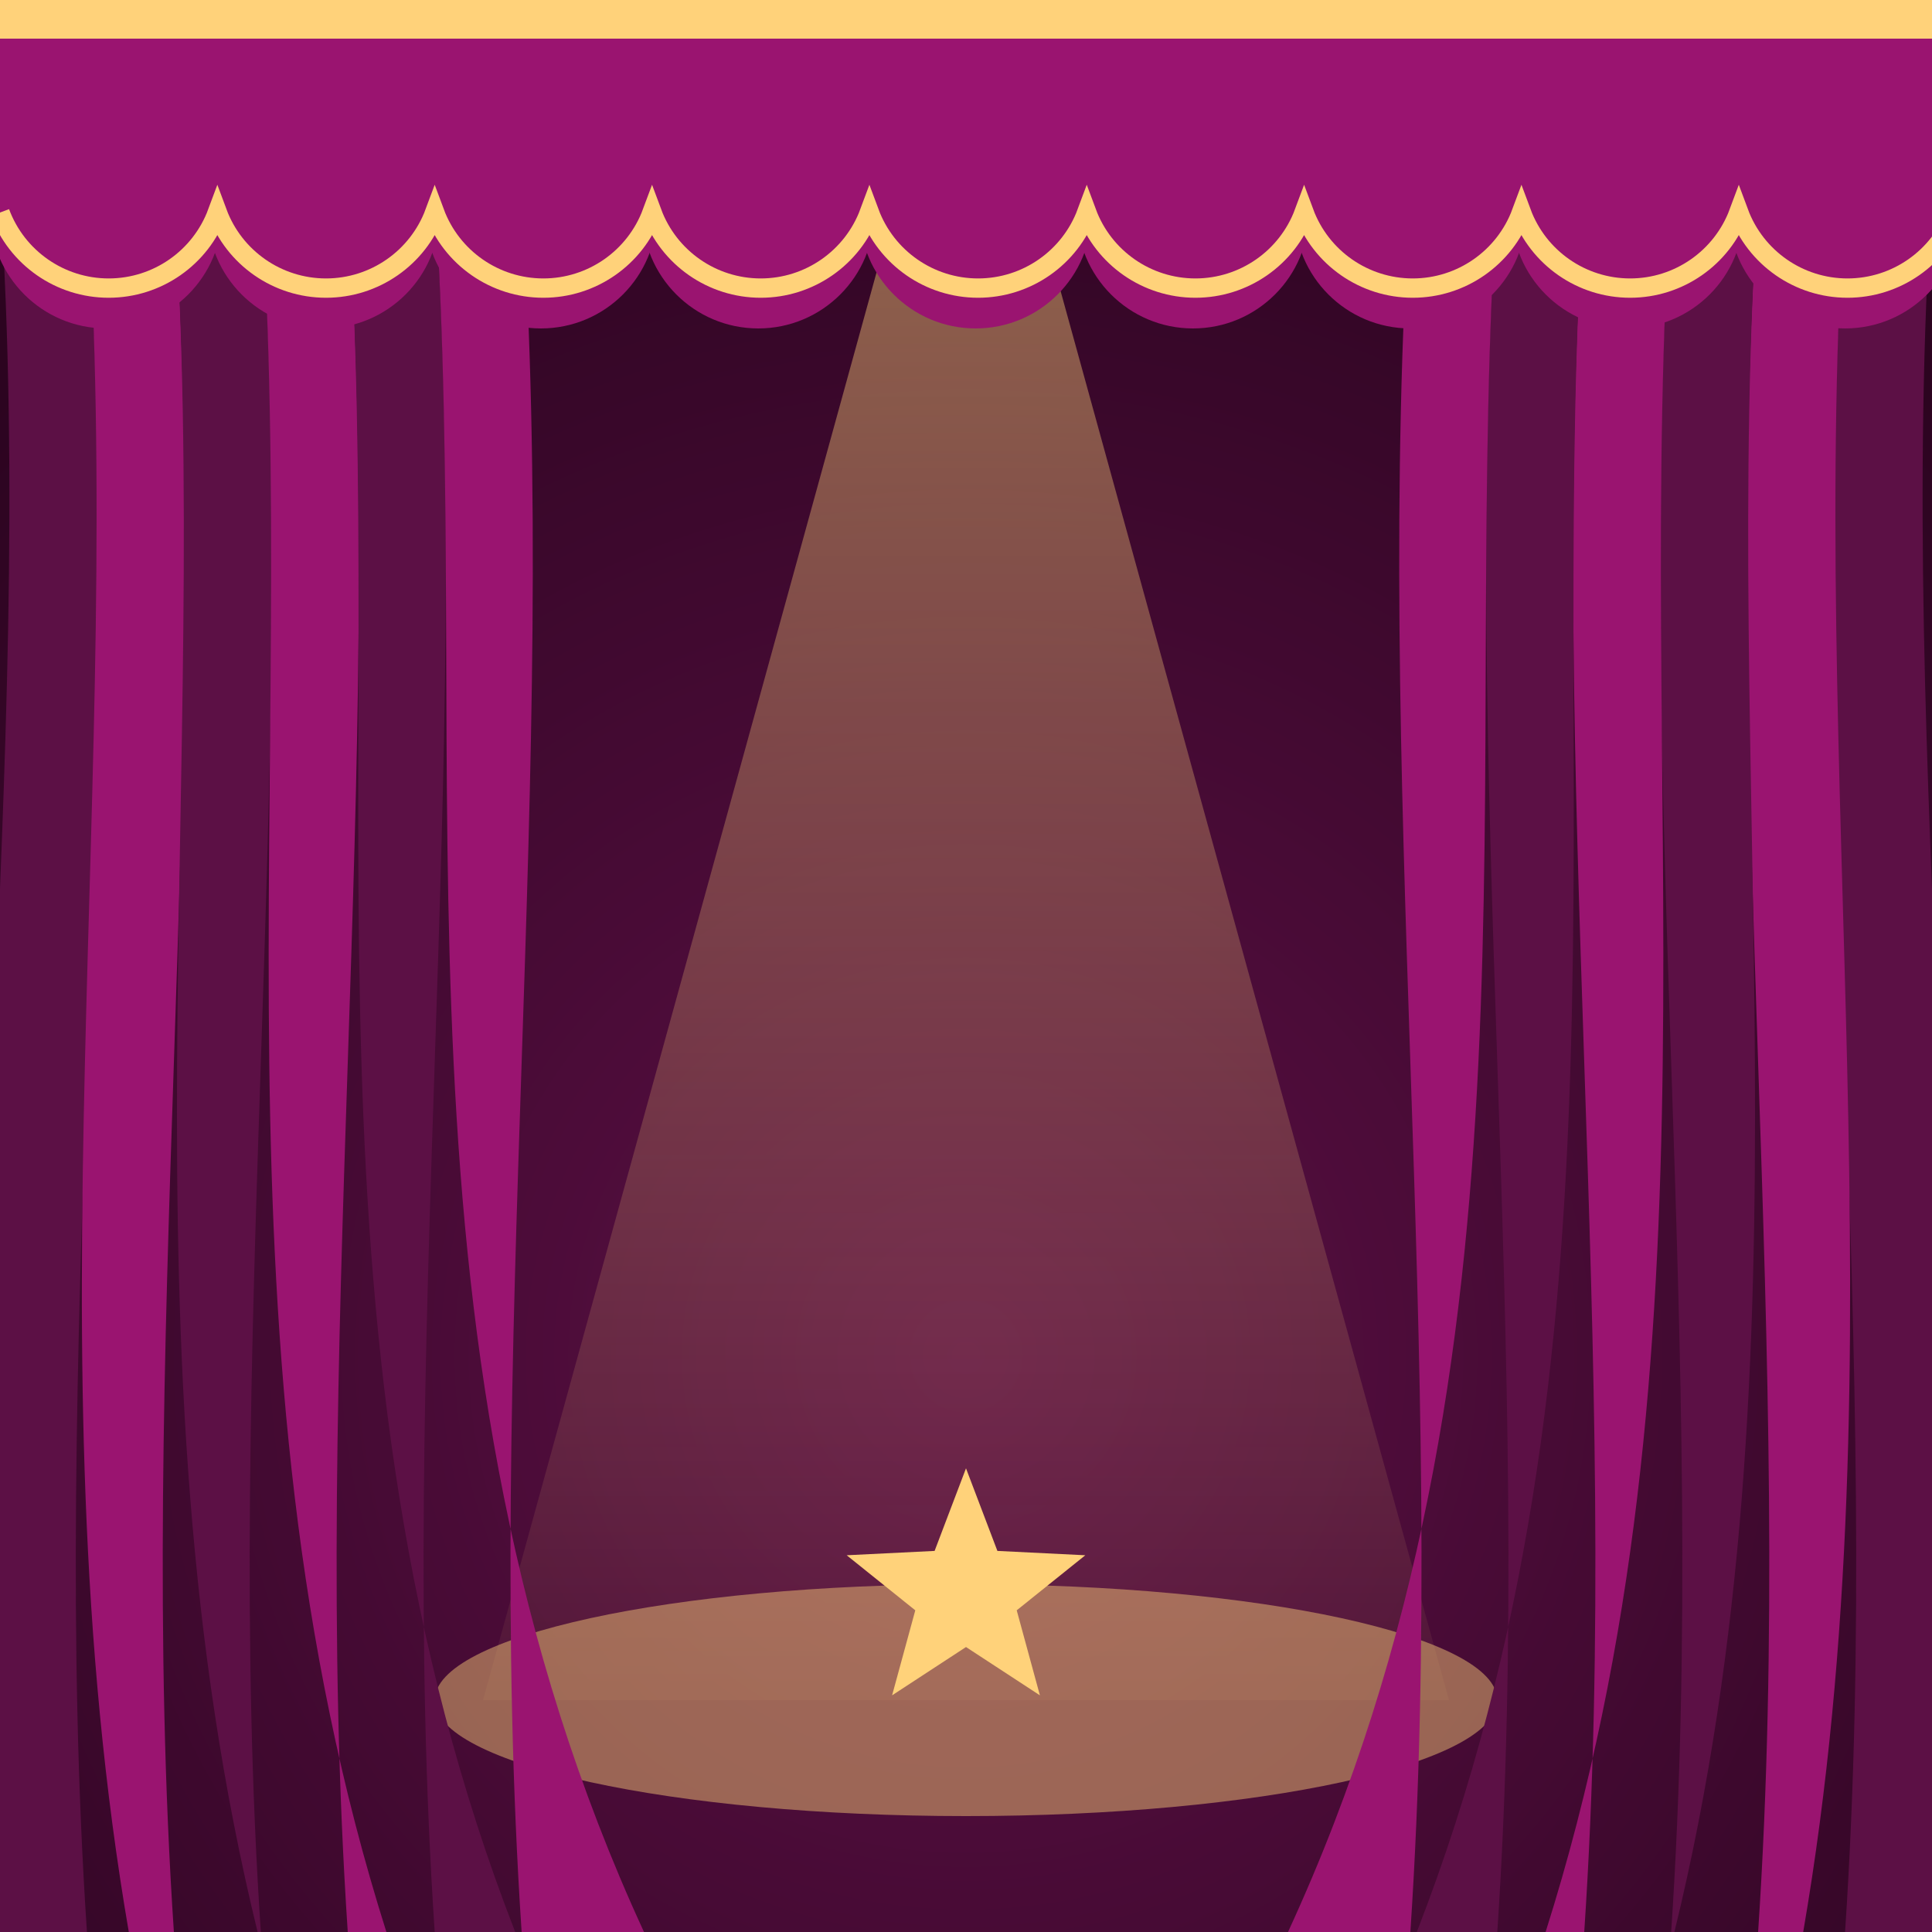
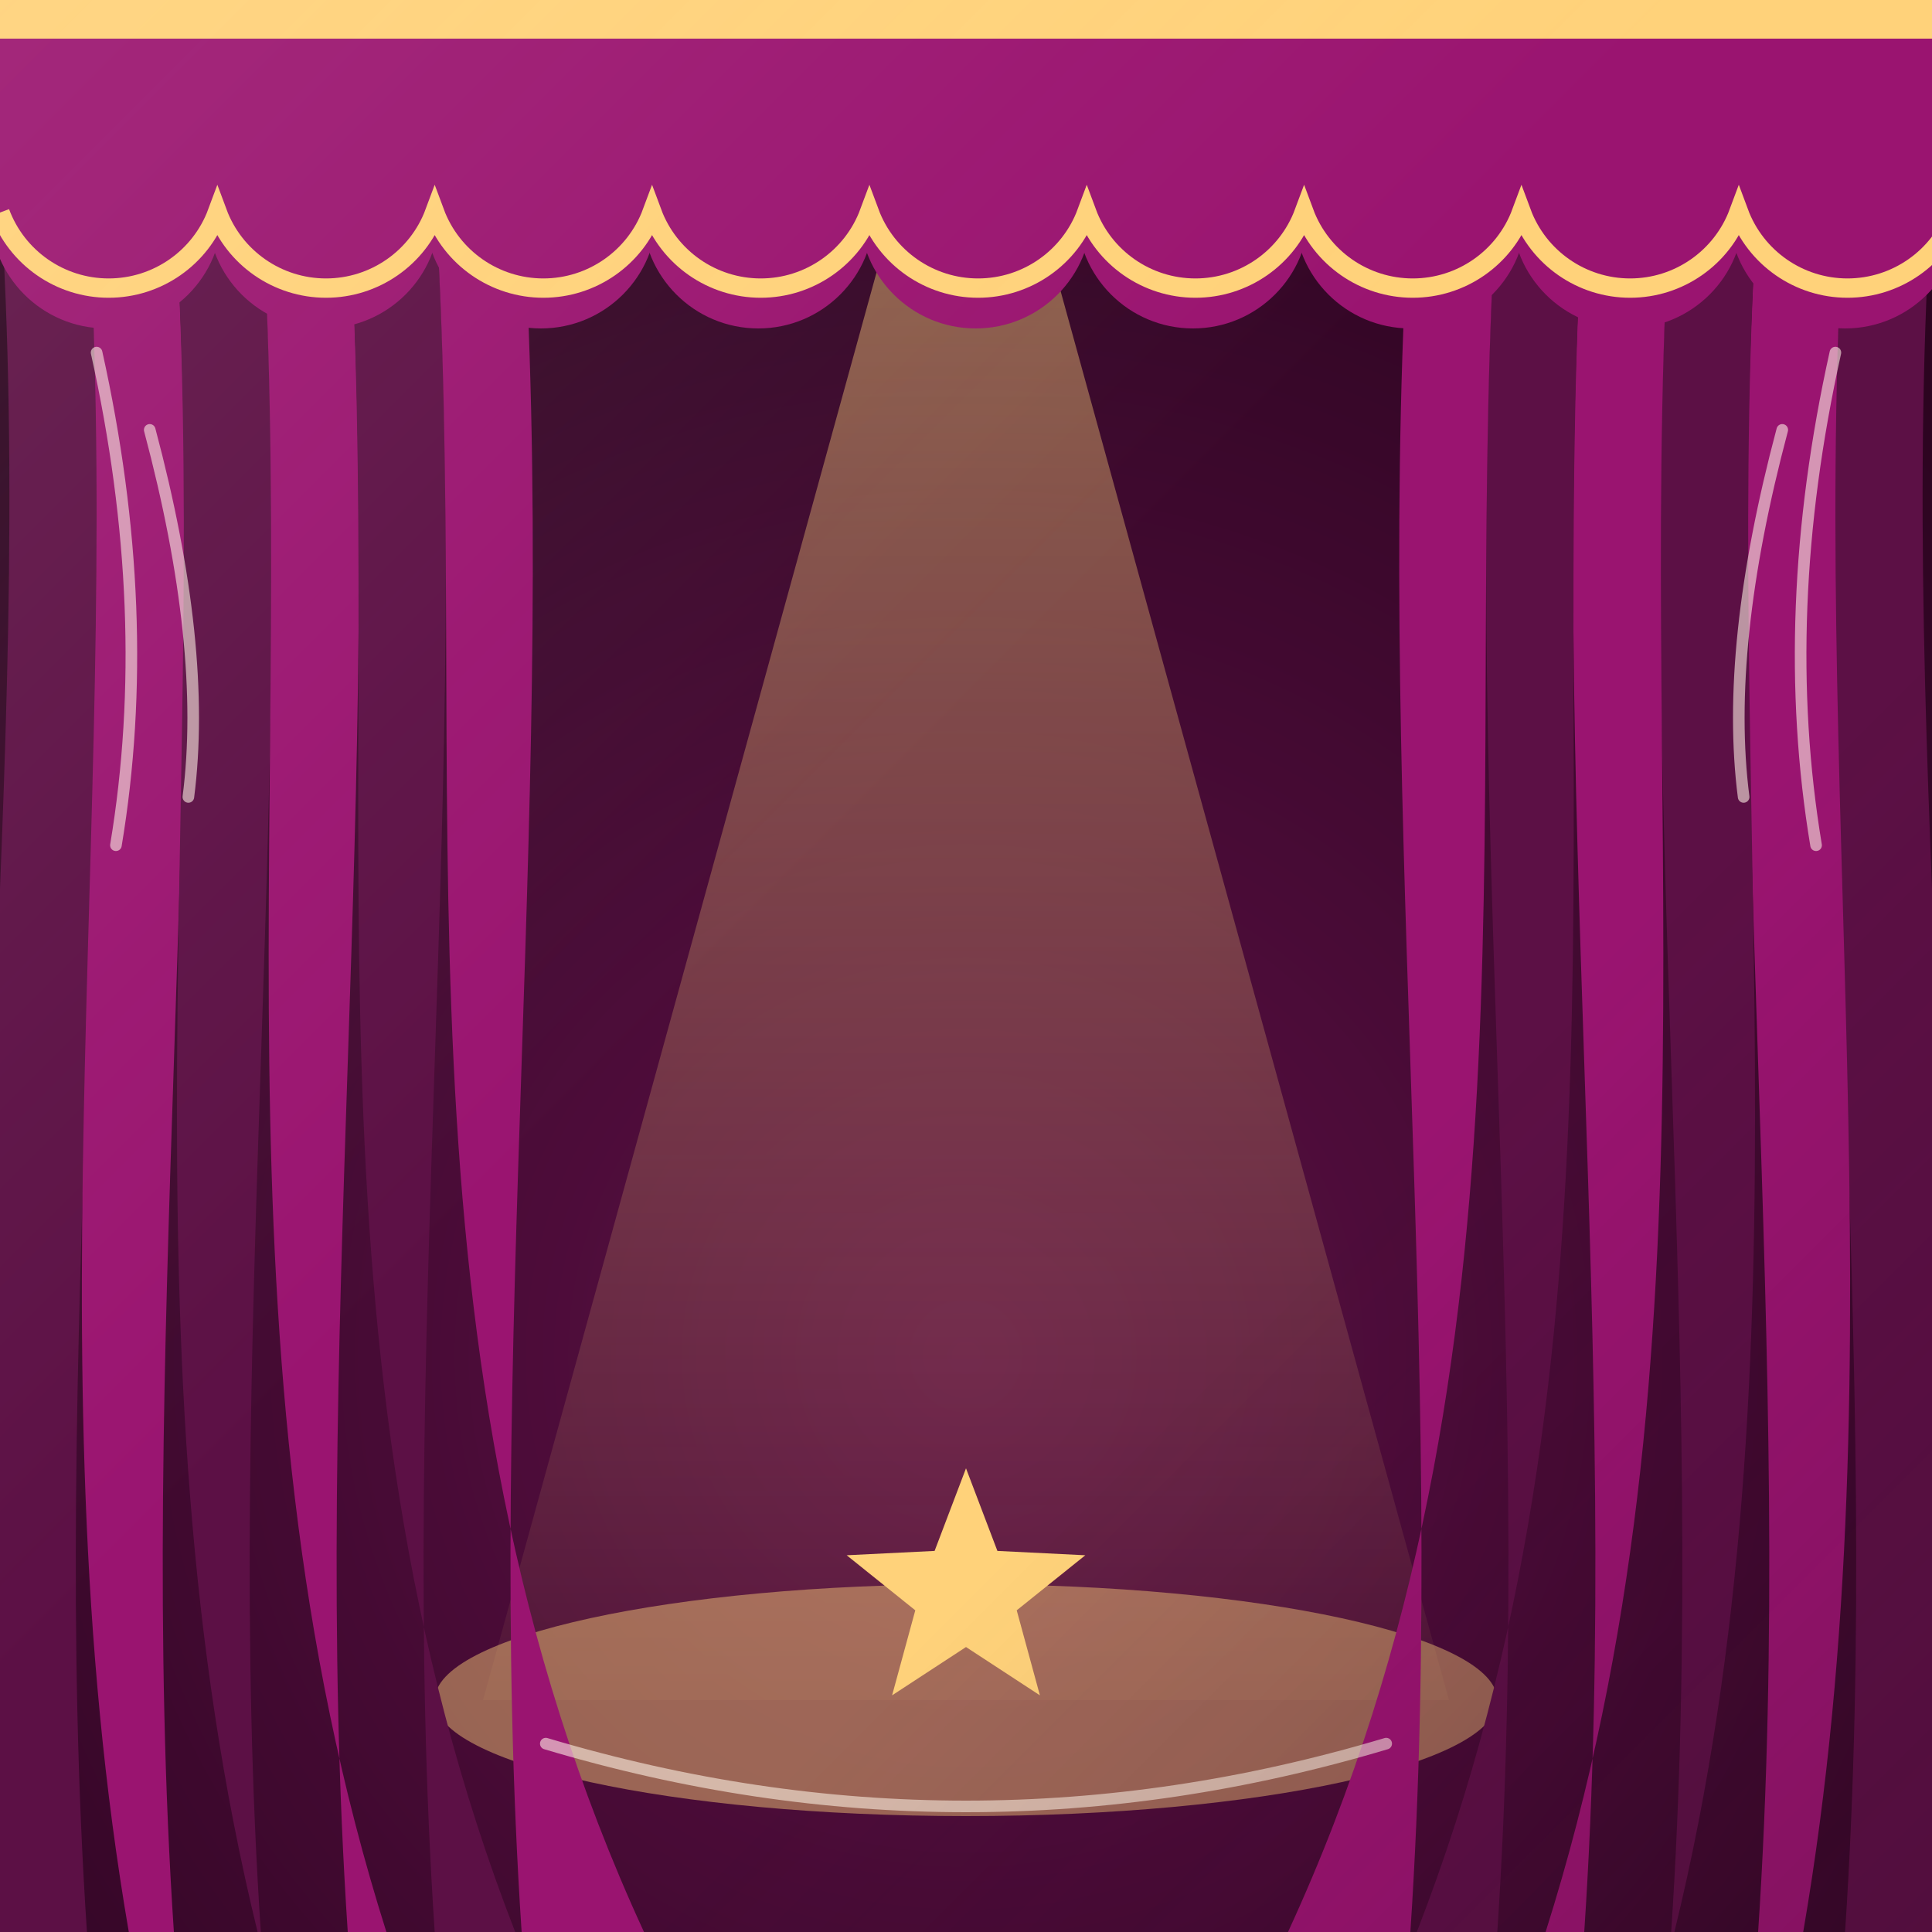
<svg xmlns="http://www.w3.org/2000/svg" viewBox="0 0 400 400" preserveAspectRatio="xMidYMid slice">
  <defs>
    <radialGradient id="bg" cx="0.5" cy="0.7" r="0.7">
      <stop offset="0" stop-color="#5c1045" stop-opacity="1" />
      <stop offset="1" stop-color="#2c0420" stop-opacity="1" />
    </radialGradient>
    <linearGradient id="cone" x1="0" y1="0" x2="0" y2="1">
      <stop offset="0" stop-color="#ffd27a" stop-opacity="0.45" />
      <stop offset="1" stop-color="#ffd27a" stop-opacity="0.05" />
    </linearGradient>
  </defs>
  <rect x="0" y="0" width="400" height="400" fill="url(#bg)" />
  <polygon points="186,40 214,40 300,352 100,352" fill="url(#cone)" />
  <ellipse cx="200" cy="352" rx="110" ry="24" fill="#ffd27a" opacity=".45" />
  <polygon points="200,304 206.5,321.1 224.7,322 210.5,333.4 215.3,351 200,341 184.7,351 189.5,333.4 175.3,322 193.5,321.1" fill="#ffd27a" />
  <path d="M0 40C8 160 -12 280 0 400H18C10 280 26 160 18 40z" fill="#5c1045" />
  <path d="M18 40C26 160 6 280 26.667 400H36C28 280 44 160 36 40z" fill="#9a1470" />
  <path d="M36 40C44 160 24 280 53.333 400H54C46 280 62 160 54 40z" fill="#5c1045" />
  <path d="M54 40C62 160 42 280 80 400H72C64 280 80 160 72 40z" fill="#9a1470" />
  <path d="M72 40C80 160 60 280 106.667 400H90C82 280 98 160 90 40z" fill="#5c1045" />
  <path d="M90 40C98 160 78 280 133.333 400H108C100 280 116 160 108 40z" fill="#9a1470" />
  <path d="M400 40C392 160 412 280 400 400H382C390 280 374 160 382 40z" fill="#5c1045" />
  <path d="M382 40C374 160 394 280 373.333 400H364C372 280 356 160 364 40z" fill="#9a1470" />
  <path d="M364 40C356 160 376 280 346.667 400H346C354 280 338 160 346 40z" fill="#5c1045" />
  <path d="M346 40C338 160 358 280 320 400H328C336 280 320 160 328 40z" fill="#9a1470" />
  <path d="M328 40C320 160 340 280 293.333 400H310C318 280 302 160 310 40z" fill="#5c1045" />
  <path d="M310 40C302 160 322 280 266.667 400H292C300 280 284 160 292 40z" fill="#9a1470" />
  <rect x="0" y="0" width="400" height="44" fill="#9a1470" />
  <circle cx="22" cy="44" r="24" fill="#9a1470" />
  <circle cx="67" cy="44" r="24" fill="#9a1470" />
  <circle cx="112" cy="44" r="24" fill="#9a1470" />
  <circle cx="157" cy="44" r="24" fill="#9a1470" />
  <circle cx="202" cy="44" r="24" fill="#9a1470" />
  <circle cx="247" cy="44" r="24" fill="#9a1470" />
  <circle cx="292" cy="44" r="24" fill="#9a1470" />
  <circle cx="337" cy="44" r="24" fill="#9a1470" />
  <circle cx="382" cy="44" r="24" fill="#9a1470" />
  <path d="M0 44A24 24 0 0 0 45 44A24 24 0 0 0 90 44A24 24 0 0 0 135 44A24 24 0 0 0 180 44A24 24 0 0 0 225 44A24 24 0 0 0 270 44A24 24 0 0 0 315 44A24 24 0 0 0 360 44A24 24 0 0 0 405 44" fill="none" stroke="#ffd27a" stroke-width="4" />
  <rect x="0" y="0" width="400" height="8" fill="#ffd27a" />
+   <path d="M20 73q12 54 4 102m7-86q12 45 8 76 M380 73q-12 54-4 102m-7-86q-12 45-8 76 M113 361q87 26 174 0" fill="none" stroke="#fff3e6" stroke-width="2.4" stroke-linecap="round" stroke-linejoin="round" opacity="0.58" />
+   <defs>
+     <linearGradient id="print-wash" x1="0" y1="0" x2="1" y2="1">
+       <stop offset="0" stop-color="#fff3e6" stop-opacity="0.09" />
+       <stop offset="0.44" stop-color="#fff3e6" stop-opacity="0" />
+       <stop offset="0.66" stop-color="#2c0420" stop-opacity="0" />
+       <stop offset="1" stop-color="#2c0420" stop-opacity="0.2" />
+     </linearGradient>
+   </defs>
+   <rect x="0" y="0" width="400" height="400" fill="url(#print-wash)" />
</svg>
